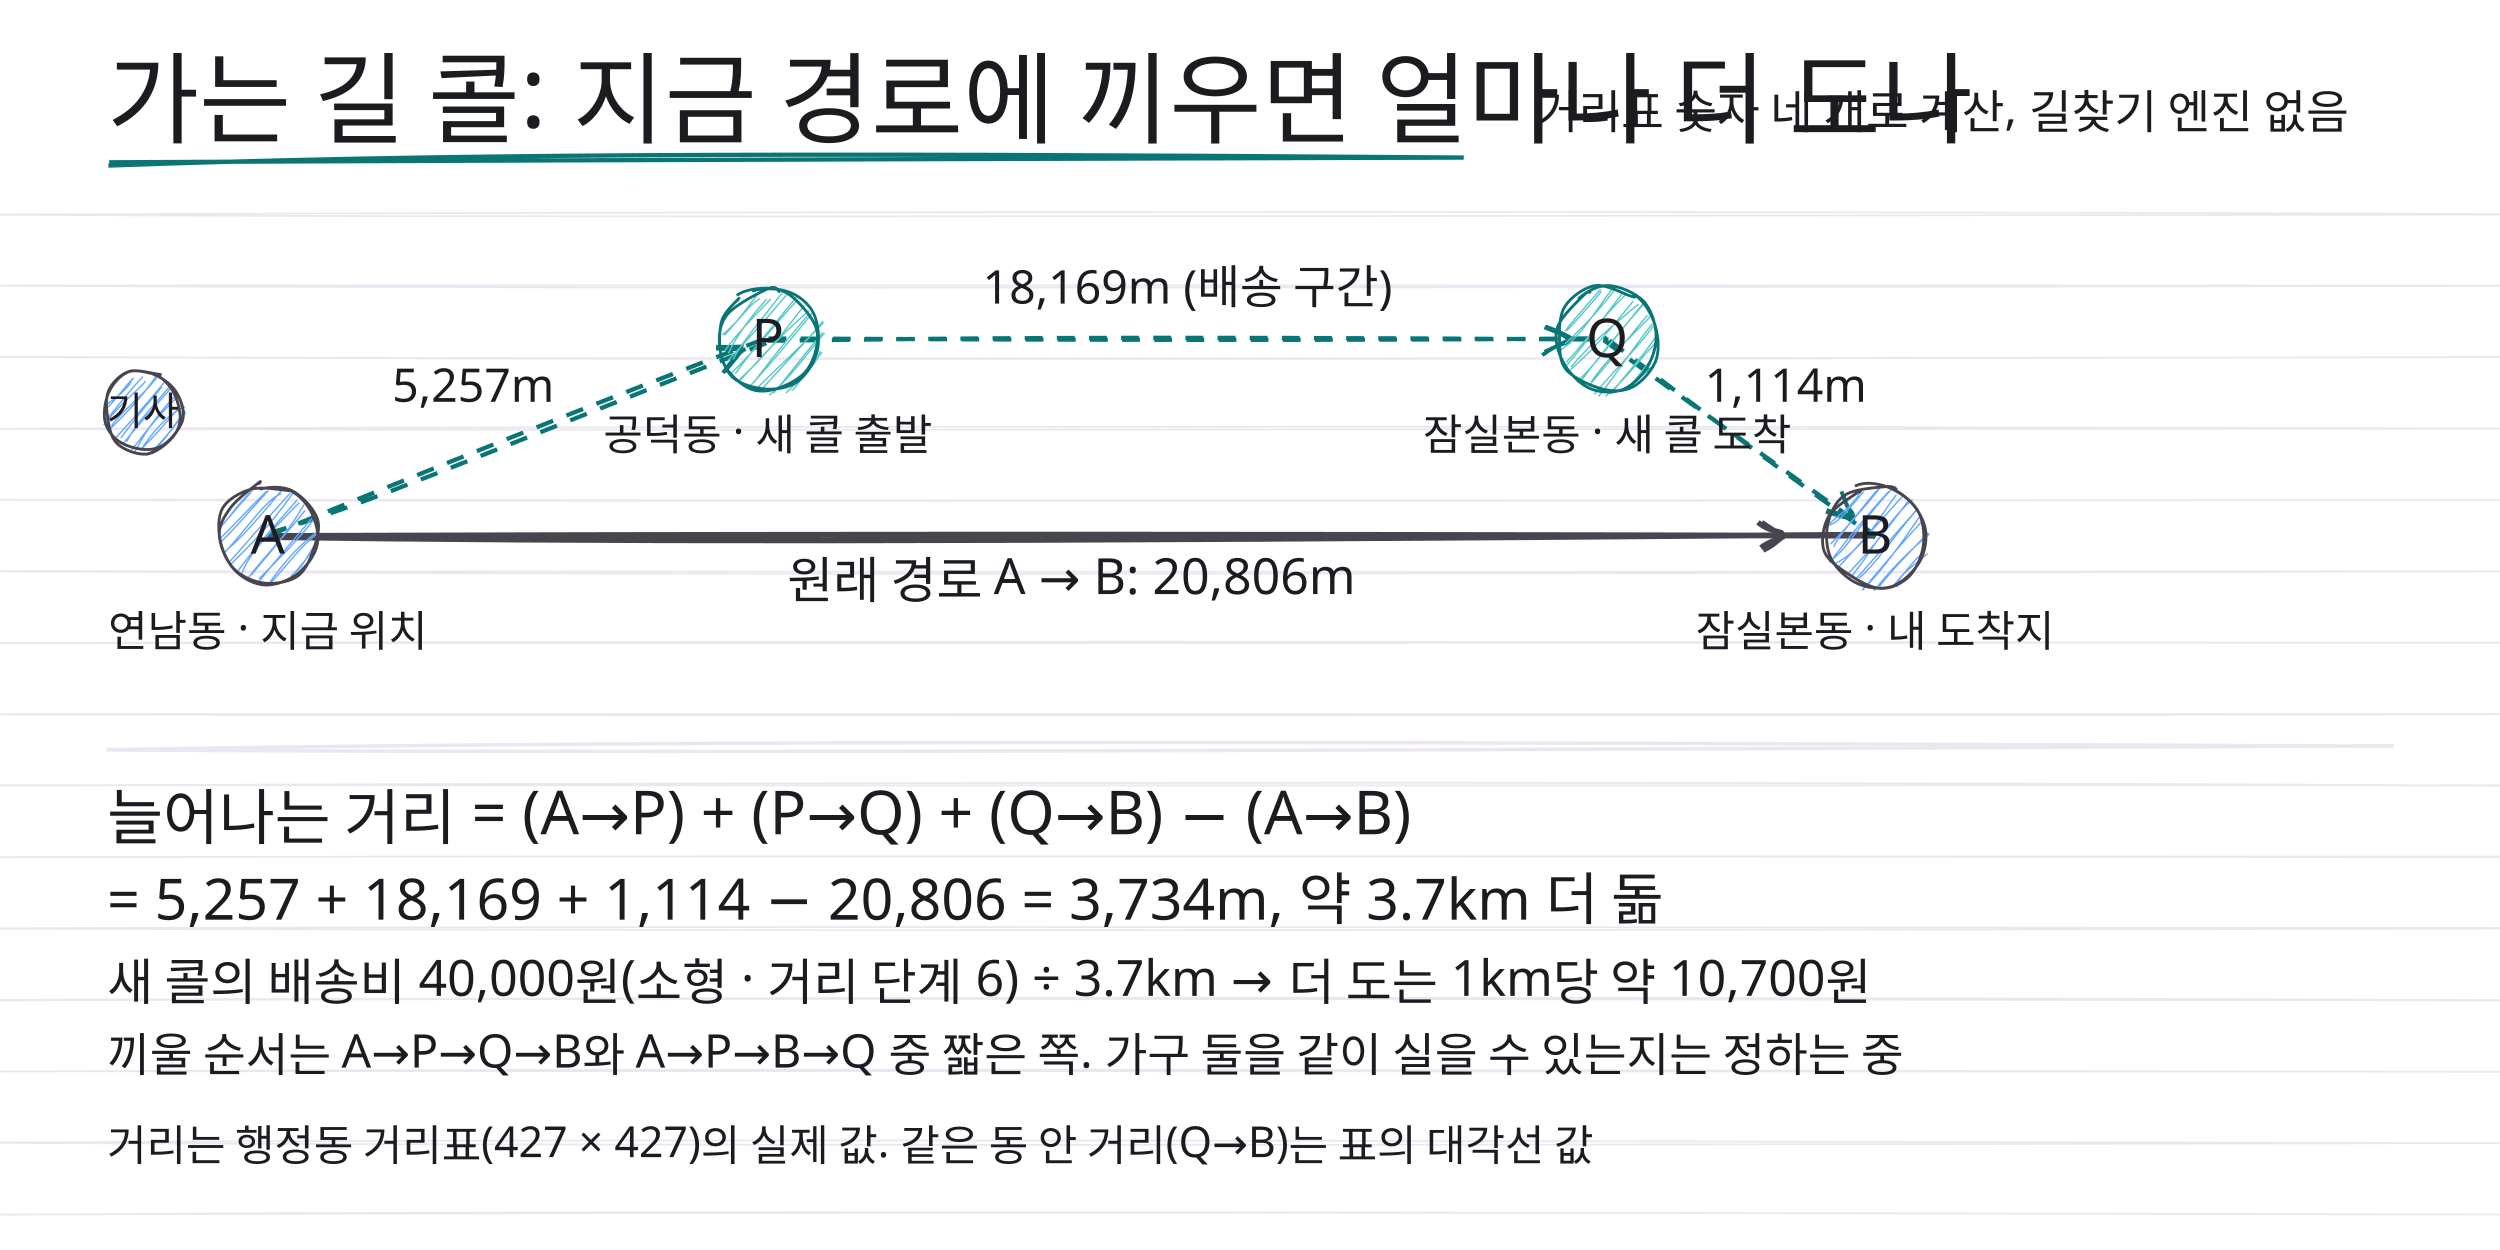
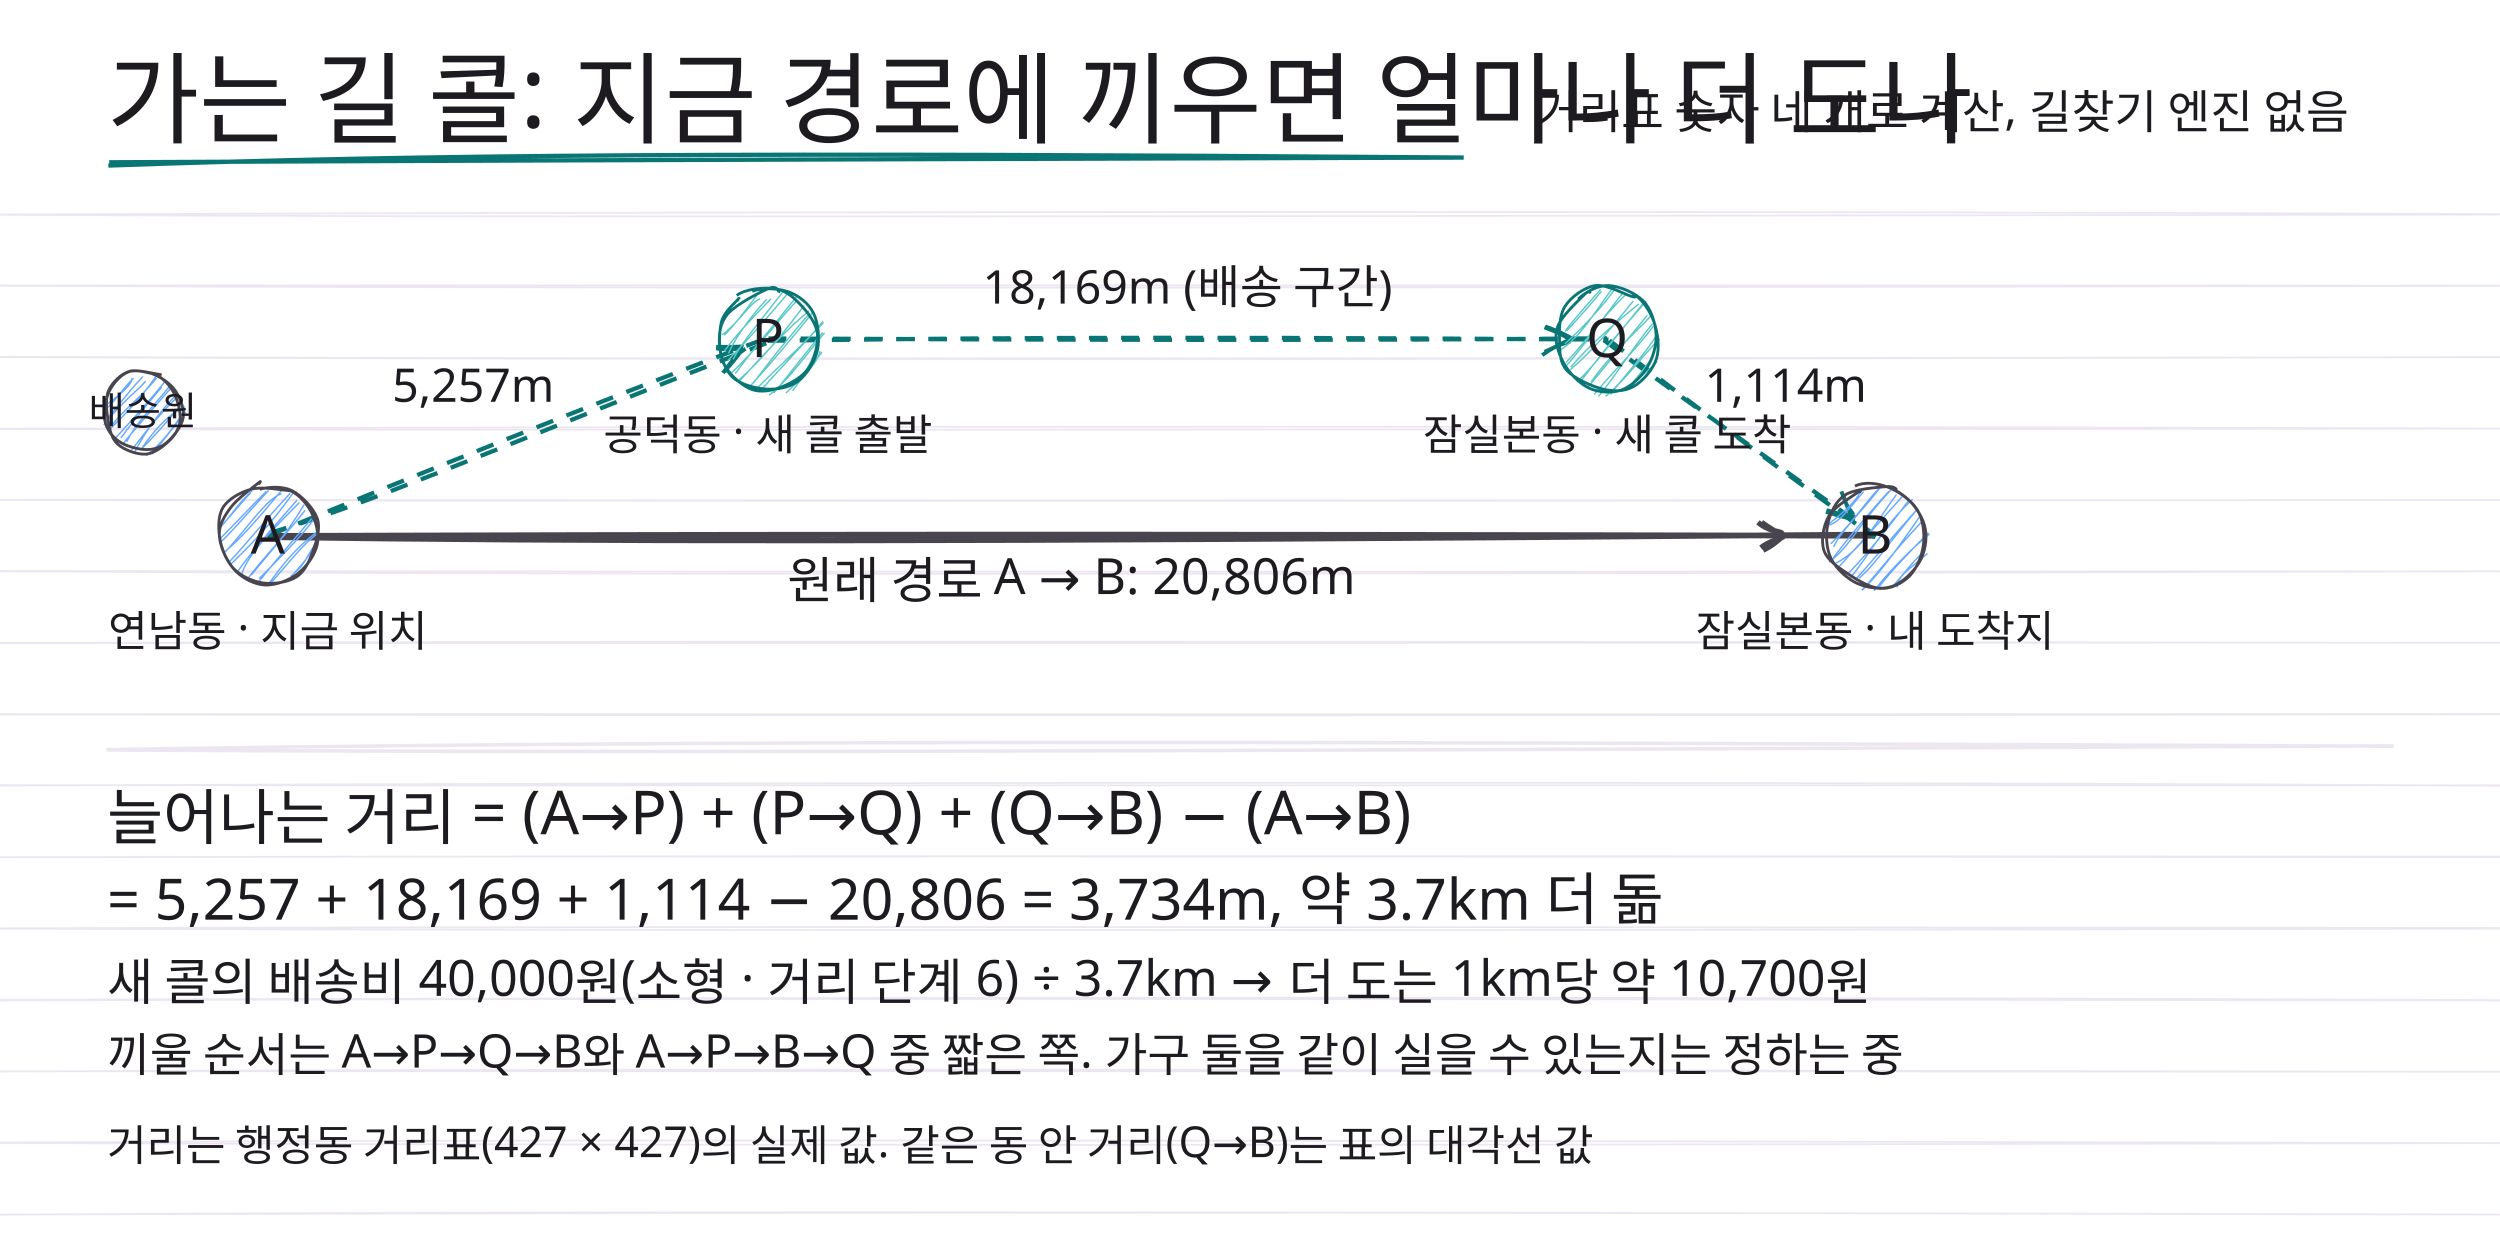
<svg xmlns="http://www.w3.org/2000/svg" style="font-family:'Nanum Pen Script','Apple SD Gothic Neo',sans-serif;fill:#1D1B20" role="img" aria-label="가는 길 콜 끼워 넣기 계산: 지금 경로 A 연남동에서 B 잠실본동으로 가는 중, 새 콜 P 공덕동에서 Q 잠실본동을 끼우면 늘어나는 거리 = A→P 5,257 + P→Q 18,169 + Q→B 1,114 − A→B 20,806 = 3,734m. 배송비 40,000원이라 더 도는 1km당 약 10,700원. 거리표 숫자 네 개로 계산" viewBox="0 0 1400 700">
  <g>
    <path d="M0.139 120.267 C280.696 121.779, 561.316 121.267, 1399.803 120.173 M-0.134 120.12 C507.075 118.298, 1014.134 118.24, 1399.897 119.894" stroke="#ECE6F0" stroke-width="1" fill="none" />
  </g>
  <g>
    <path d="M-0.134 160.035 C280.821 161.305, 562.075 161.476, 1399.844 160.124 M-0.126 159.894 C302.714 159.704, 605.779 159.84, 1400.022 159.912" stroke="#ECE6F0" stroke-width="1" fill="none" />
  </g>
  <g>
    <path d="M0.232 199.804 C280.947 200.831, 562.834 201.045, 1399.885 200.075 M-0.117 199.987 C378.672 201.43, 757.104 201.44, 1400.148 199.93" stroke="#ECE6F0" stroke-width="1" fill="none" />
  </g>
  <g>
    <path d="M-0.041 240.213 C281.712 240.998, 562.952 240.614, 1399.926 240.026 M-0.109 240.081 C454.311 238.676, 908.429 238.56, 1399.954 239.948" stroke="#ECE6F0" stroke-width="1" fill="none" />
  </g>
  <g>
    <path d="M-0.315 279.982 C281.837 280.524, 563.711 280.822, 1399.967 279.977 M-0.1 279.854 C529.949 280.402, 1059.754 280.16, 1400.079 279.966" stroke="#ECE6F0" stroke-width="1" fill="none" />
  </g>
  <g>
    <path d="M0.052 319.751 C281.963 320.05, 563.83 320.391, 1400.008 319.928 M-0.092 319.947 C325.588 321.808, 651.398 321.76, 1399.885 319.984" stroke="#ECE6F0" stroke-width="1" fill="none" />
  </g>
  <g>
    <path d="M-0.222 360.16 C282.088 360.217, 564.588 359.96, 1400.049 359.879 M-0.083 360.041 C401.226 359.054, 802.723 359.2, 1400.01 360.002" stroke="#ECE6F0" stroke-width="1" fill="none" />
  </g>
  <g>
    <path d="M0.145 399.929 C282.213 399.743, 565.347 400.169, 1400.09 399.829 M-0.075 400.134 C477.184 400.779, 954.048 400.8, 1400.136 400.02" stroke="#ECE6F0" stroke-width="1" fill="none" />
  </g>
  <g>
    <path d="M-0.129 439.697 C282.979 439.909, 565.466 439.738, 1400.131 439.78 M-0.066 439.908 C552.823 437.705, 1105.373 437.92, 1399.942 440.038" stroke="#ECE6F0" stroke-width="1" fill="none" />
  </g>
  <g>
    <path d="M0.238 480.106 C283.104 479.435, 566.225 479.307, 1400.172 479.731 M-0.058 480.001 C348.461 479.431, 697.018 479.52, 1400.067 480.056" stroke="#ECE6F0" stroke-width="1" fill="none" />
  </g>
  <g>
    <path d="M-0.036 519.875 C283.229 518.962, 566.343 518.876, 1400.213 519.682 M-0.049 520.095 C424.1 521.157, 848.342 521.121, 1399.873 520.074" stroke="#ECE6F0" stroke-width="1" fill="none" />
  </g>
  <g>
    <path d="M-0.309 560.284 C283.355 559.128, 567.102 559.085, 1400.254 560.273 M-0.04 559.868 C499.738 558.403, 999.667 558.241, 1399.998 560.092" stroke="#ECE6F0" stroke-width="1" fill="none" />
  </g>
  <g>
    <path d="M0.057 600.053 C283.48 598.654, 567.861 598.654, 1400.295 600.224 M-0.032 599.961 C295.697 599.809, 591.312 599.841, 1400.124 600.11" stroke="#ECE6F0" stroke-width="1" fill="none" />
  </g>
  <g>
    <path d="M-0.216 639.822 C284.245 638.18, 567.979 638.223, 1399.696 640.175 M-0.023 640.055 C371.335 641.535, 742.637 641.441, 1399.93 640.128" stroke="#ECE6F0" stroke-width="1" fill="none" />
  </g>
  <g>
    <path d="M0.15 680.231 C284.371 678.347, 568.738 678.432, 1399.737 680.126 M-0.015 680.148 C446.973 678.781, 893.962 678.881, 1400.055 680.146" stroke="#ECE6F0" stroke-width="1" fill="none" />
  </g>
  <text x="60" y="76" style="font-size:56px" text-anchor="start">가는 길 콜: 지금 경로에 끼우면 얼마나 더 도나</text>
  <g>
    <path d="M61.144 90.882 C212.39 90.163, 365.513 89.502, 819.416 88.253 M60.692 92.728 C239.189 86.357, 417.784 85.205, 819.693 88.225" stroke="#097575" stroke-width="2.4" fill="none" />
  </g>
  <text x="860" y="72" style="font-size:26px" text-anchor="start" class="moss">거리표 숫자 네 개로 계산, 길찾기 엔진 없음</text>
  <g>
    <path d="M150.149 300.815 C329.093 303.169, 509.722 303.834, 1050.248 299.328 M149.592 300.091 C380.743 299.383, 611.22 298.949, 1050.018 300.018" stroke="#49454F" stroke-width="3.2" fill="none" />
  </g>
  <g>
    <path d="M999.11 300.552 C996.869 300.621, 994.897 304.495, 987.343 308.104 M999.55 299.417 C995.597 302.446, 990.985 302.916, 986.066 306.738" stroke="#49454F" stroke-width="3" fill="none" />
  </g>
  <g>
    <path d="M997.922 299.474 C998.769 296.787, 992.387 299.028, 984.438 292.513 M999.915 300.733 C994.833 298.112, 991.626 296.057, 986.503 292.562" stroke="#49454F" stroke-width="3" fill="none" />
  </g>
  <text x="600" y="335" style="font-size:28px" text-anchor="middle" class="moss">원래 경로 A → B: 20,806m</text>
  <g>
    <path d="M150.817 298.533 C205.825 282.439, 262.219 257.197, 430.091 191.794 M150.257 299.97 C239.518 263.444, 327.963 227.695, 429.329 189.327" stroke="#097575" stroke-width="2.4" fill="none" stroke-dasharray="10 8" />
  </g>
  <g>
    <path d="M429.834 190.832 C524.551 189.557, 618.675 188.216, 900.762 190.162 M430.363 189.552 C590.584 190.317, 751.356 190.834, 899.833 189.441" stroke="#097575" stroke-width="2.4" fill="none" stroke-dasharray="10 8" />
  </g>
  <g>
    <path d="M898.146 190.502 C927.958 213.013, 957.857 233.478, 1048.062 298.271 M901.264 190.648 C953.964 231.257, 1008.408 271.595, 1050.174 301.037" stroke="#097575" stroke-width="2.4" fill="none" stroke-dasharray="10 8" />
  </g>
  <g>
    <path d="M417.488 195.324 C414.092 197.354, 411.578 199.621, 404.839 208.85 M415.297 195.753 C412.934 200.277, 408.389 204.527, 405.711 208.318" stroke="#097575" stroke-width="2.2" fill="none" />
  </g>
  <g>
    <path d="M416.3 194.246 C414.805 193.745, 411.023 194.571, 401.004 194.223 M415.662 194.988 C413.088 195.24, 409.07 196.215, 401.058 195.106" stroke="#097575" stroke-width="2.2" fill="none" />
  </g>
  <g>
    <path d="M879.111 191.329 C876.75 192.494, 873.028 191.945, 863.646 198.88 M880.028 190.304 C876.557 190.743, 874.262 192.954, 864.961 197.018" stroke="#097575" stroke-width="2.2" fill="none" />
  </g>
  <g>
    <path d="M877.923 190.251 C878.392 189.109, 874.419 186.926, 864.901 183.289 M880.393 189.539 C875.705 187.113, 872.736 185.422, 865.397 182.842" stroke="#097575" stroke-width="2.2" fill="none" />
  </g>
  <g>
    <path d="M1038.894 289.174 C1033.742 288.859, 1033.414 288.637, 1022.829 285.669 M1038.759 290.854 C1034.452 290.275, 1030.45 288.937, 1022.507 286.637" stroke="#097575" stroke-width="2.2" fill="none" />
  </g>
  <g>
    <path d="M1037.706 288.096 C1036.969 285.953, 1033.878 284.636, 1032.315 276.933 M1037.044 290.089 C1035.763 286.622, 1033.453 281.361, 1031.175 275.155" stroke="#097575" stroke-width="2.2" fill="none" />
  </g>
  <text x="265" y="225" style="font-size:26px" text-anchor="middle" class="clay">5,257m</text>
  <text x="665" y="170" style="font-size:26px" text-anchor="middle" class="clay">18,169m (배송 구간)</text>
  <text x="1000" y="225" style="font-size:26px" text-anchor="middle" class="clay">1,114m</text>
  <g>
    <path d="M124.621 284.558 C124.621 284.558, 124.621 284.558, 124.621 284.558 M124.621 284.558 C124.621 284.558, 124.621 284.558, 124.621 284.558 M125.271 292.942 C129.692 288.513, 137.27 278.751, 140.436 276.059 M123.108 295.705 C129.159 289.211, 133.558 281.609, 141.314 274.674 M123.558 301.328 C132.976 291.985, 141.35 282.857, 149.224 275.112 M122.693 304.351 C128.887 298.916, 134.405 292.068, 150.376 274.608 M126.195 309.068 C139.105 294.944, 149.296 279.381, 157.591 276.439 M126.211 308.722 C135.268 301.137, 143.849 291.261, 157.764 274.535 M129.11 316.126 C139.564 305.97, 151.562 293.924, 164.183 276.013 M128.712 314.357 C137.823 304.63, 146.542 293.549, 162.559 276.153 M135.367 321.362 C138.733 311.674, 146.912 302.139, 167.609 281.472 M133.289 319.748 C139.034 311.586, 147.153 301.851, 166.334 280.061 M140.827 321.968 C150.018 310.316, 158.876 301.86, 170.327 282.535 M138.357 324.553 C148.138 311.352, 160.762 298.893, 170.859 285.747 M145.146 324.054 C157.443 311.703, 169.143 299.929, 176.004 290.529 M145.082 325.559 C155.351 312.573, 164.653 302.173, 174.5 290.49 M149.899 327.743 C158.085 316.484, 164.738 307.619, 177.858 297.559 M151.929 326.147 C161.427 315.667, 169.056 305.178, 177.771 298.905 M165.088 320.567 C170.838 316.889, 173.9 306.546, 177.522 304.043 M162.791 322.865 C168.139 317.863, 172.987 310.965, 177.835 304.656" stroke="#64A8FF" stroke-width="0.8" fill="none" />
    <path d="M160.462 273.992 C165.986 275.453, 171.008 280.852, 173.879 285.988 C176.75 291.125, 178.871 298.938, 177.689 304.809 C176.506 310.681, 171.63 317.415, 166.784 321.216 C161.939 325.017, 154.372 327.809, 148.616 327.615 C142.86 327.421, 136.449 324.129, 132.246 320.052 C128.043 315.976, 124.645 309.099, 123.399 303.156 C122.153 297.212, 121.867 289.26, 124.768 284.389 C127.67 279.518, 134.636 275.532, 140.809 273.928 C146.981 272.325, 157.804 274.385, 161.801 274.77 C165.799 275.154, 164.774 275.966, 164.792 276.236 M145.407 273.97 C150.789 272.586, 158.219 272.095, 163.592 274.813 C168.965 277.531, 175.677 284.715, 177.646 290.279 C179.615 295.843, 177.312 302.754, 175.408 308.198 C173.503 313.642, 170.885 319.895, 166.221 322.943 C161.557 325.99, 153.377 327.299, 147.422 326.482 C141.467 325.666, 134.595 322.524, 130.494 318.041 C126.393 313.558, 123.01 305.249, 122.815 299.585 C122.621 293.922, 125.689 288.908, 129.327 284.06 C132.964 279.212, 142.069 272.607, 144.639 270.497 C147.209 268.388, 144.928 270.713, 144.746 271.404" stroke="#49454F" stroke-width="1.6" fill="none" />
  </g>
  <text x="150" y="310" style="font-size:30px" text-anchor="middle">A</text>
  <text x="150" y="362" style="font-size:24px" text-anchor="middle" class="moss">연남동 · 지금 위치</text>
  <g>
    <path d="M1033.459 276.941 C1033.459 276.941, 1033.459 276.941, 1033.459 276.941 M1033.459 276.941 C1033.459 276.941, 1033.459 276.941, 1033.459 276.941 M1023.591 293.885 C1030.037 288.78, 1039.845 280.602, 1041.472 275.744 M1024.425 294.109 C1030.794 291.648, 1033.964 286.361, 1043.633 275.329 M1026.799 306.248 C1032.158 295.536, 1043.008 286.431, 1054.214 271.291 M1025.193 304.576 C1036.203 294.114, 1044.295 281.988, 1052.109 273.528 M1024.181 314.825 C1036.12 306.061, 1040.276 294.02, 1060.419 272.764 M1026.635 312.352 C1034.05 302.748, 1043.345 290.869, 1057.836 275.059 M1027.556 315.642 C1042.891 308.171, 1050.762 292.029, 1062.052 276.873 M1028.93 318.403 C1037.457 308.754, 1045.429 300.478, 1065.182 278.157 M1035.686 324.127 C1046.842 311.199, 1054.7 294.271, 1071.079 279.586 M1034.225 321.957 C1049.048 306.788, 1061.025 290.571, 1069.046 280.012 M1041.118 323.782 C1050.091 316.085, 1055.919 306.311, 1073.925 284.856 M1038.816 324.796 C1045.574 317.533, 1053.616 307.694, 1073.559 285.223 M1042.761 330.614 C1049.779 323.741, 1058.32 313.883, 1074.722 289.706 M1042.749 330.394 C1053.505 318.678, 1060.069 309.326, 1076.459 291.886 M1049.397 330.816 C1062.151 314.686, 1075.73 302.94, 1080.519 298.993 M1051.674 329.424 C1058.944 319.829, 1067.563 311.005, 1079.941 298.283 M1062.322 328.925 C1063.394 321.832, 1067.989 319.833, 1079.403 309.986 M1059.117 329.422 C1067.47 319.805, 1072.939 312.142, 1077.508 309.27" stroke="#64A8FF" stroke-width="0.8" fill="none" />
    <path d="M1052.183 271.958 C1057.918 271.856, 1064.468 275.843, 1068.805 279.902 C1073.142 283.961, 1077.195 290.504, 1078.205 296.314 C1079.216 302.124, 1077.978 309.415, 1074.87 314.762 C1071.762 320.109, 1065.365 326.406, 1059.557 328.396 C1053.749 330.387, 1045.716 329.302, 1040.024 326.706 C1034.332 324.11, 1028.142 318.381, 1025.406 312.821 C1022.67 307.261, 1022.301 299.288, 1023.608 293.348 C1024.915 287.408, 1027.863 280.653, 1033.25 277.182 C1038.636 273.711, 1051.118 273.011, 1055.926 272.522 C1060.734 272.033, 1061.957 273.927, 1062.095 274.248 M1038.776 272.226 C1043.991 269.592, 1051.296 270.54, 1057.103 272.739 C1062.911 274.937, 1070.28 280.073, 1073.62 285.416 C1076.959 290.759, 1077.832 298.629, 1077.141 304.799 C1076.45 310.969, 1073.453 318.316, 1069.474 322.438 C1065.496 326.56, 1059.089 329.744, 1053.269 329.531 C1047.449 329.318, 1039.87 324.726, 1034.553 321.162 C1029.235 317.598, 1023.093 313.522, 1021.367 308.147 C1019.64 302.773, 1020.994 294.34, 1024.195 288.915 C1027.397 283.49, 1037.756 277.721, 1040.576 275.596 C1043.396 273.471, 1041.164 275.758, 1041.113 276.165" stroke="#49454F" stroke-width="1.6" fill="none" />
  </g>
  <text x="1050" y="310" style="font-size:30px" text-anchor="middle">B</text>
  <text x="1050" y="362" style="font-size:24px" text-anchor="middle" class="moss">잠실본동 · 내 도착지</text>
  <g>
    <path d="M407.744 175.57 C407.744 175.57, 407.744 175.57, 407.744 175.57 M407.744 175.57 C407.744 175.57, 407.744 175.57, 407.744 175.57 M404.367 187.489 C413.082 181.402, 420.179 169.31, 425.621 167.334 M405.598 187.775 C410.988 182.272, 416.837 174.806, 423.864 165.291 M407.951 197.875 C413.637 185.079, 426.182 170.914, 429.291 167.594 M405.606 196.708 C411.875 188.114, 419.146 180.205, 431.73 167.373 M410.528 201.25 C415.625 191.303, 424.647 181.424, 439.239 162.421 M407.62 201.85 C419.225 189.772, 428.732 179.068, 441.701 163.716 M411.739 209.246 C422.996 193.825, 432.149 183.746, 446.315 165.866 M409.684 208.737 C424.775 194.663, 436.52 178.4, 446.397 168.293 M413.917 213.597 C427.965 198.182, 441.019 183.897, 453.116 174.052 M413.074 213.473 C427.61 200.594, 439.265 185.696, 450.326 171.115 M421.945 214.485 C425.61 209.572, 433.71 198.362, 453.516 175.31 M419.811 216.527 C431.83 203.453, 442.33 190.737, 454.851 175.431 M423.537 217.842 C432.654 208.332, 444.226 198.471, 461.144 180.706 M426.176 218.498 C438.632 204.305, 454.078 188.616, 460.923 179.905 M430.744 221.267 C440.249 214.156, 448.758 202.145, 461.748 186.379 M433.268 220.079 C439.725 212.735, 445.549 204.342, 460.679 186.213 M440.142 220.133 C448.83 211.357, 457.485 204.394, 459.245 196.598 M443.828 218.83 C448.876 212.19, 453.222 206.16, 460.342 197.153" stroke="#58C7C7" stroke-width="0.8" fill="none" />
    <path d="M421.205 163.122 C426.509 161, 435.897 161.403, 441.63 163.459 C447.363 165.515, 452.928 169.963, 455.603 175.459 C458.278 180.954, 459.126 190.097, 457.678 196.432 C456.23 202.766, 451.699 209.892, 446.915 213.464 C442.131 217.036, 435.093 218.248, 428.972 217.865 C422.852 217.481, 414.531 215.28, 410.191 211.165 C405.851 207.051, 403.357 199.089, 402.932 193.177 C402.507 187.265, 403.019 180.975, 407.639 175.691 C412.258 170.406, 425.894 163.426, 430.647 161.469 C435.4 159.513, 436.3 163.599, 436.158 163.953 M412.574 165.46 C417.423 161.654, 428.178 160.762, 434.194 161.694 C440.211 162.626, 444.742 166.795, 448.674 171.052 C452.606 175.309, 457.234 181.222, 457.785 187.235 C458.336 193.247, 455.751 202.074, 451.979 207.128 C448.208 212.182, 440.609 215.851, 435.158 217.558 C429.707 219.265, 424.317 219.849, 419.271 217.37 C414.226 214.891, 407.441 208.831, 404.886 202.685 C402.332 196.539, 402.583 186.294, 403.942 180.492 C405.301 174.69, 411.365 169.941, 413.042 167.873 C414.718 165.805, 413.278 167.978, 414.001 168.083" stroke="#097575" stroke-width="1.6" fill="none" />
  </g>
  <text x="430" y="200" style="font-size:30px" text-anchor="middle">P</text>
  <text x="430" y="252" style="font-size:24px" text-anchor="middle" class="moss">공덕동 · 새 콜 출발</text>
  <g>
    <path d="M883.488 167.774 C883.488 167.774, 883.488 167.774, 883.488 167.774 M883.488 167.774 C883.488 167.774, 883.488 167.774, 883.488 167.774 M877.418 185.235 C883.944 178.152, 893.53 167.347, 896.844 163.066 M876.446 185.581 C879.549 180.894, 886.773 173.14, 896.37 161.995 M874.211 195.907 C886.247 186.893, 890.885 177.932, 902.499 162.085 M876.325 192.646 C887.423 182.377, 897.313 171.737, 904.282 162.005 M877.389 204.563 C887.092 193.606, 895.634 180.859, 908.317 164.522 M876.919 203.036 C887.336 192.339, 896.865 177.828, 910.624 164.817 M879.716 205.564 C890.221 193.274, 900.047 184.759, 917.603 170.239 M879.432 206.986 C892.248 196.113, 902.789 183.18, 914.639 168.609 M883.11 213.919 C893.796 203.625, 899.246 195.524, 920.26 169.724 M885.485 213.24 C896.841 197.783, 907.868 184.557, 921.912 168.624 M891.11 213.856 C901.154 199.032, 918.036 184.099, 924.677 176.697 M889.144 216.927 C897.643 206.677, 905.684 197.131, 922.513 176.573 M895.226 221.959 C904.558 210.57, 913.288 196.28, 925.456 181.214 M892.717 220.89 C904.465 206.72, 915.986 196.047, 925.876 182.632 M899.118 221.896 C910.939 212.204, 919.939 198.733, 929.347 189.899 M901.889 220.913 C910.469 209.456, 921.634 197.724, 927.787 187.676 M907.563 219.338 C915.72 213.543, 919.66 210.927, 928.033 202.362 M910.341 218.835 C914.655 214.091, 921.084 206.006, 924.322 201.589" stroke="#58C7C7" stroke-width="0.8" fill="none" />
    <path d="M883.774 167.445 C888.047 163.499, 894.577 159.751, 900.649 159.928 C906.721 160.105, 915.745 163.963, 920.205 168.506 C924.665 173.049, 927.051 180.965, 927.409 187.185 C927.768 193.405, 925.58 200.623, 922.355 205.825 C919.13 211.026, 913.501 216.486, 908.059 218.393 C902.617 220.3, 895.151 219.866, 889.705 217.267 C884.258 214.668, 878.317 208.424, 875.38 202.801 C872.443 197.178, 870.135 189.807, 872.085 183.527 C874.035 177.248, 884.005 168.318, 887.079 165.125 C890.153 161.931, 890.423 164.058, 890.53 164.365 M914.474 164.489 C919.578 167.332, 924.032 174.171, 926.221 180.241 C928.409 186.311, 929.495 194.882, 927.604 200.91 C925.714 206.938, 919.871 213.576, 914.878 216.409 C909.885 219.242, 903.892 219.41, 897.647 217.908 C891.402 216.407, 881.457 211.875, 877.406 207.398 C873.354 202.921, 873.505 197.02, 873.339 191.044 C873.172 185.068, 873.073 176.725, 876.408 171.54 C879.744 166.356, 887.153 160.868, 893.353 159.935 C899.554 159.002, 910.118 164.954, 913.61 165.945 C917.102 166.936, 914.681 166.006, 914.307 165.88" stroke="#097575" stroke-width="1.6" fill="none" />
  </g>
  <text x="900" y="200" style="font-size:30px" text-anchor="middle">Q</text>
  <text x="900" y="252" style="font-size:24px" text-anchor="middle" class="moss">잠실본동 · 새 콜 도착</text>
  <g>
    <path d="M61.326 218.936 C61.326 218.936, 61.326 218.936, 61.326 218.936 M61.326 218.936 C61.326 218.936, 61.326 218.936, 61.326 218.936 M58.416 227.698 C64.293 222.963, 73.516 216.725, 73.998 211.817 M60.442 228.106 C65.557 222.946, 70.624 215.583, 74.806 211.717 M58.063 238.001 C68.88 224.316, 78.876 217.263, 81.539 213.384 M59.436 235.245 C65.581 228.22, 70.878 220.545, 80.066 210.846 M62.449 238.535 C68.947 229.495, 79.66 222.011, 87.722 211.537 M61.817 240.081 C70.909 231.234, 80.335 221.251, 87.273 210.832 M67.713 245.304 C76.112 233.758, 84.086 224.51, 90.638 216.689 M64 246.056 C71.24 237.946, 78.644 230.566, 92.427 213.602 M70.912 247.361 C76.027 237.179, 83.525 230.141, 95.516 215.79 M68.705 248.727 C75.415 240.259, 82.971 231.973, 96.411 216.528 M75.554 253.073 C82.051 239.748, 92.661 227.227, 98.043 221.786 M73.755 251.973 C83.146 239.614, 90.474 230.839, 100.181 221.417 M78.864 251.846 C85.412 242.284, 93.358 232.379, 103.587 227.703 M79.006 251.652 C85.451 245.153, 91.007 239.241, 102.049 226.14 M81.916 255.104 C93.766 245.764, 100.038 234.535, 103.499 229.854 M84.934 254.325 C90.217 248.674, 96.165 240.159, 104.048 230.774" stroke="#64A8FF" stroke-width="0.8" fill="none" />
    <path d="M85.699 209.526 C89.802 210.97, 95.369 214.683, 98.177 218.779 C100.985 222.876, 103.395 229.229, 102.548 234.103 C101.7 238.977, 96.66 245.087, 93.09 248.025 C89.52 250.963, 85.583 251.904, 81.127 251.731 C76.672 251.558, 70.092 249.689, 66.356 246.988 C62.621 244.286, 59.576 240.171, 58.714 235.523 C57.852 230.874, 58.942 223.659, 61.186 219.097 C63.431 214.534, 67.647 209.743, 72.18 208.147 C76.714 206.552, 85.592 209.223, 88.388 209.525 C91.184 209.828, 89.184 209.716, 88.958 209.965 M86.075 209.281 C89.849 210.537, 94.356 214.777, 96.825 219.015 C99.295 223.254, 101.129 230.178, 100.892 234.711 C100.655 239.244, 98.595 242.948, 95.403 246.214 C92.21 249.479, 86.679 253.907, 81.735 254.303 C76.791 254.7, 69.3 251.905, 65.739 248.592 C62.179 245.279, 61.174 239.448, 60.373 234.425 C59.572 229.401, 58.941 222.861, 60.932 218.454 C62.923 214.047, 67.847 209.426, 72.321 207.98 C76.796 206.534, 85.659 209.555, 87.78 209.78 C89.9 210.004, 85.256 209.129, 85.043 209.325" stroke="#49454F" stroke-width="1.6" fill="none" />
  </g>
-   <text x="80" y="238" style="font-size:22px" text-anchor="middle">기사</text>
+   <text x="80" y="238" style="font-size:22px" text-anchor="middle">배송원</text>
  <g>
    <path d="M60.448 419.975 C315.506 421.482, 572.208 421.131, 1340.513 417.676 M59.578 419.83 C340.977 415.201, 621.435 414.492, 1339.568 417.912" stroke="#ECE6F0" stroke-width="2" fill="none" />
  </g>
  <text x="60" y="470" style="font-size:34px" text-anchor="start">늘어나는 거리 = (A→P) + (P→Q) + (Q→B) − (A→B)</text>
  <text x="60" y="515" style="font-size:32px" text-anchor="start" class="clay">= 5,257 + 18,169 + 1,114 − 20,806 = 3,734m, 약 3.7km 더 돎</text>
  <text x="60" y="560" style="font-size:28px" text-anchor="start" class="moss">새 콜의 배송비 40,000원(소형 · 거리 단계 6) ÷ 3.7km → 더 도는 1km당 약 10,700원</text>
  <text x="60" y="600" style="font-size:26px" text-anchor="start" class="moss">끼울 순서는 A→P→Q→B와 A→P→B→Q 중 짧은 쪽. 가구 둘을 같이 실을 수 있는지는 정하는 중</text>
  <text x="60" y="650" style="font-size:24px" text-anchor="start" class="moss">거리는 행정동 거리표(427 × 427)의 실제 값. 같은 동 안 거리(Q→B)는 표의 대각선 값</text>
</svg>
